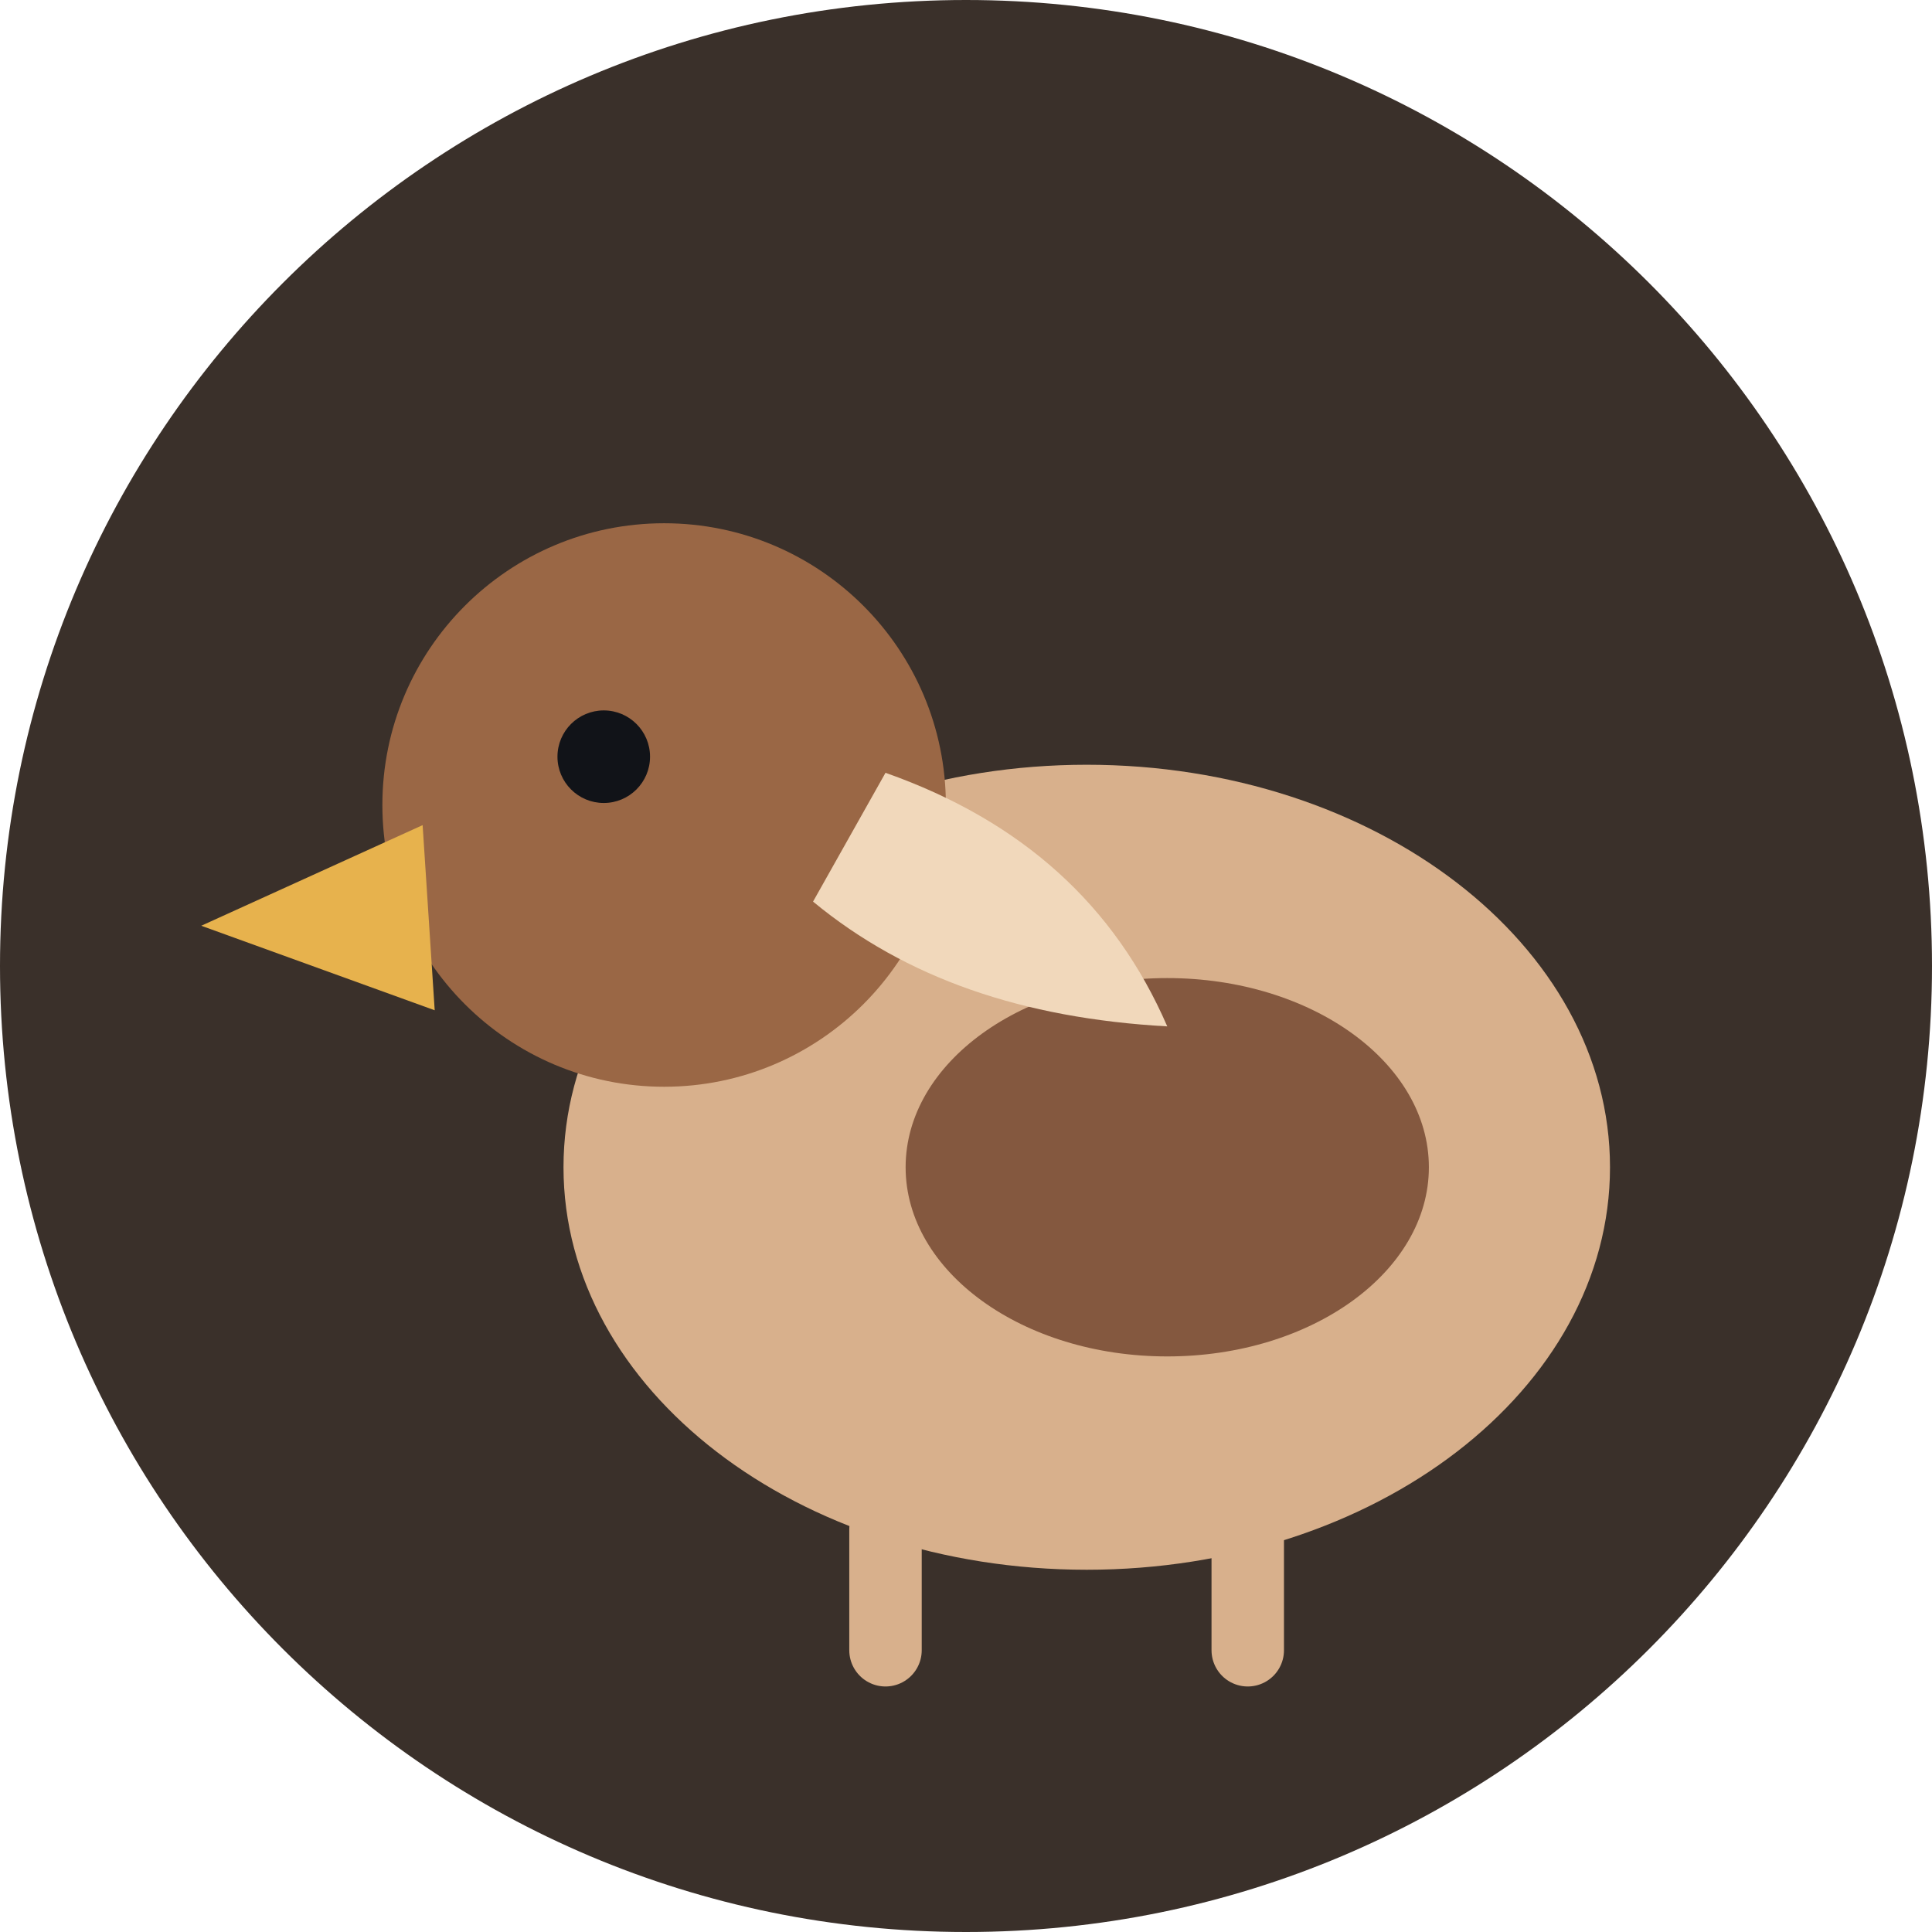
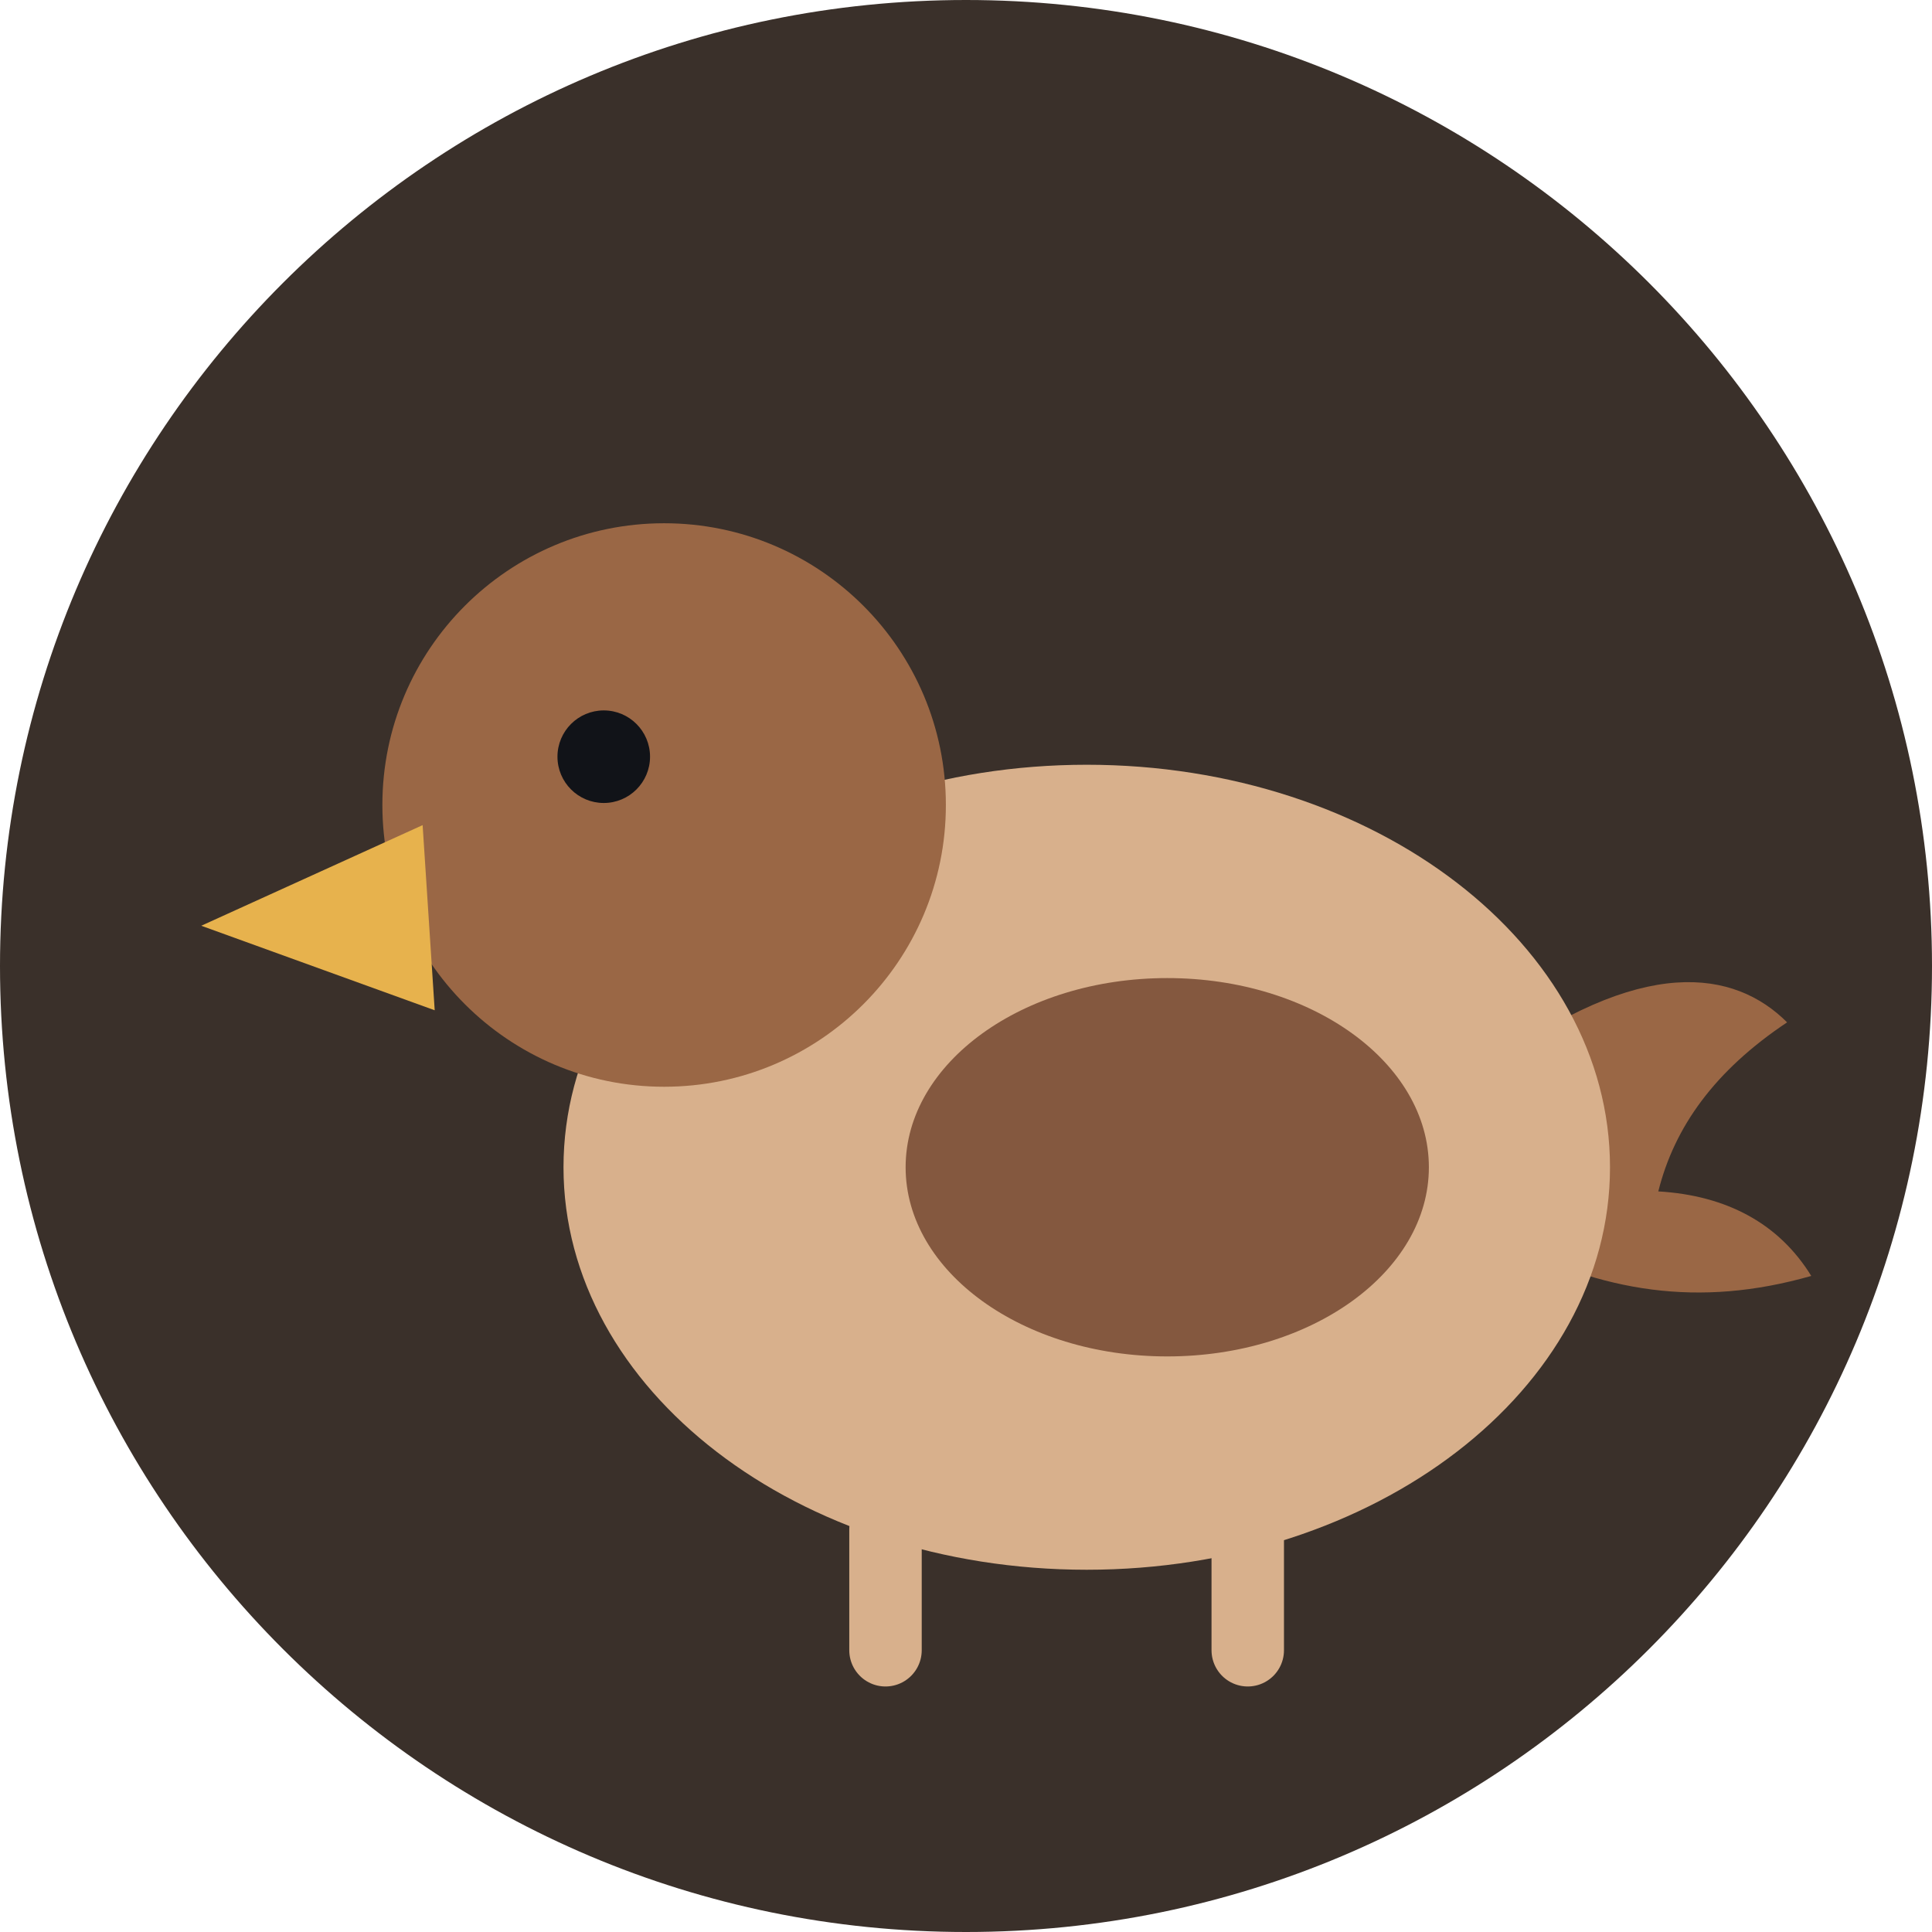
<svg xmlns="http://www.w3.org/2000/svg" viewBox="0 0 48 48">
  <circle cx="24" cy="24" r="24" fill="#3A302A" />
+   <path d="M37 26.5c3.8-2.8 6.1-2.4 7.4-1.1-1.8 1.2-2.8 2.6-3.2 4.2 1.7.1 3 .8 3.8 2.1-2.8.8-5.2.4-7.7-.9Z" fill="#9A6745" />
  <ellipse cx="27" cy="29" rx="13" ry="10" fill="#D8B08C" />
  <circle cx="16.5" cy="20" r="7" fill="#9A6745" />
  <path d="M10.5 20.5 5 23l5.8 2.1Z" fill="#E7B24D" />
  <ellipse cx="29" cy="29" rx="6.5" ry="4.7" fill="#84583F" />
-   <path d="M22 19.2c3.4 1.2 5.7 3.3 7 6.3-3.6-.2-6.5-1.2-8.8-3.1Z" fill="#F1D8BB" />
  <circle cx="15" cy="18.8" r="1.15" fill="#111318" />
  <path d="M22 38v3M31 38v3" fill="none" stroke="#D8B08C" stroke-width="1.8" stroke-linecap="round" />
</svg>
